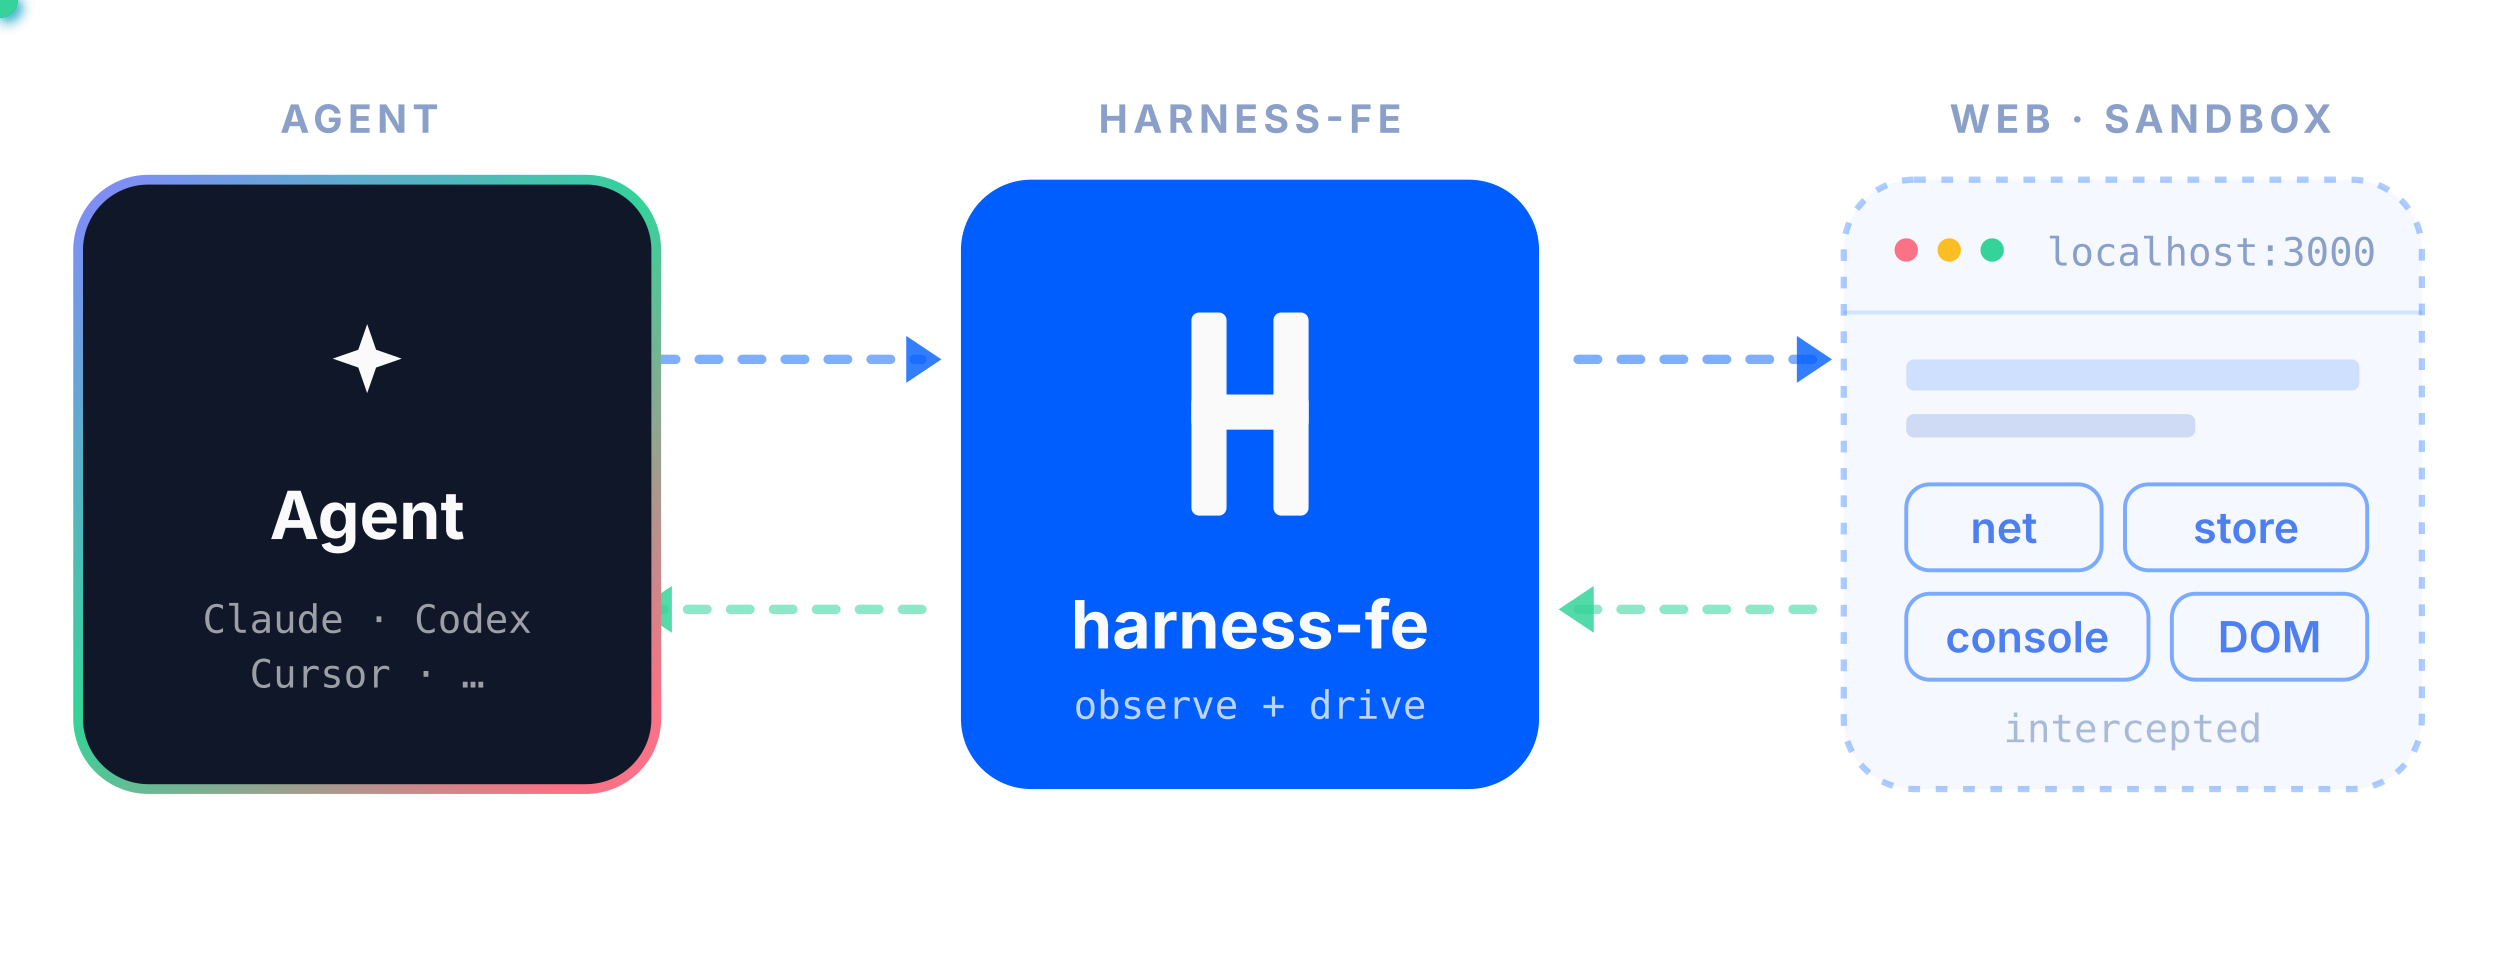
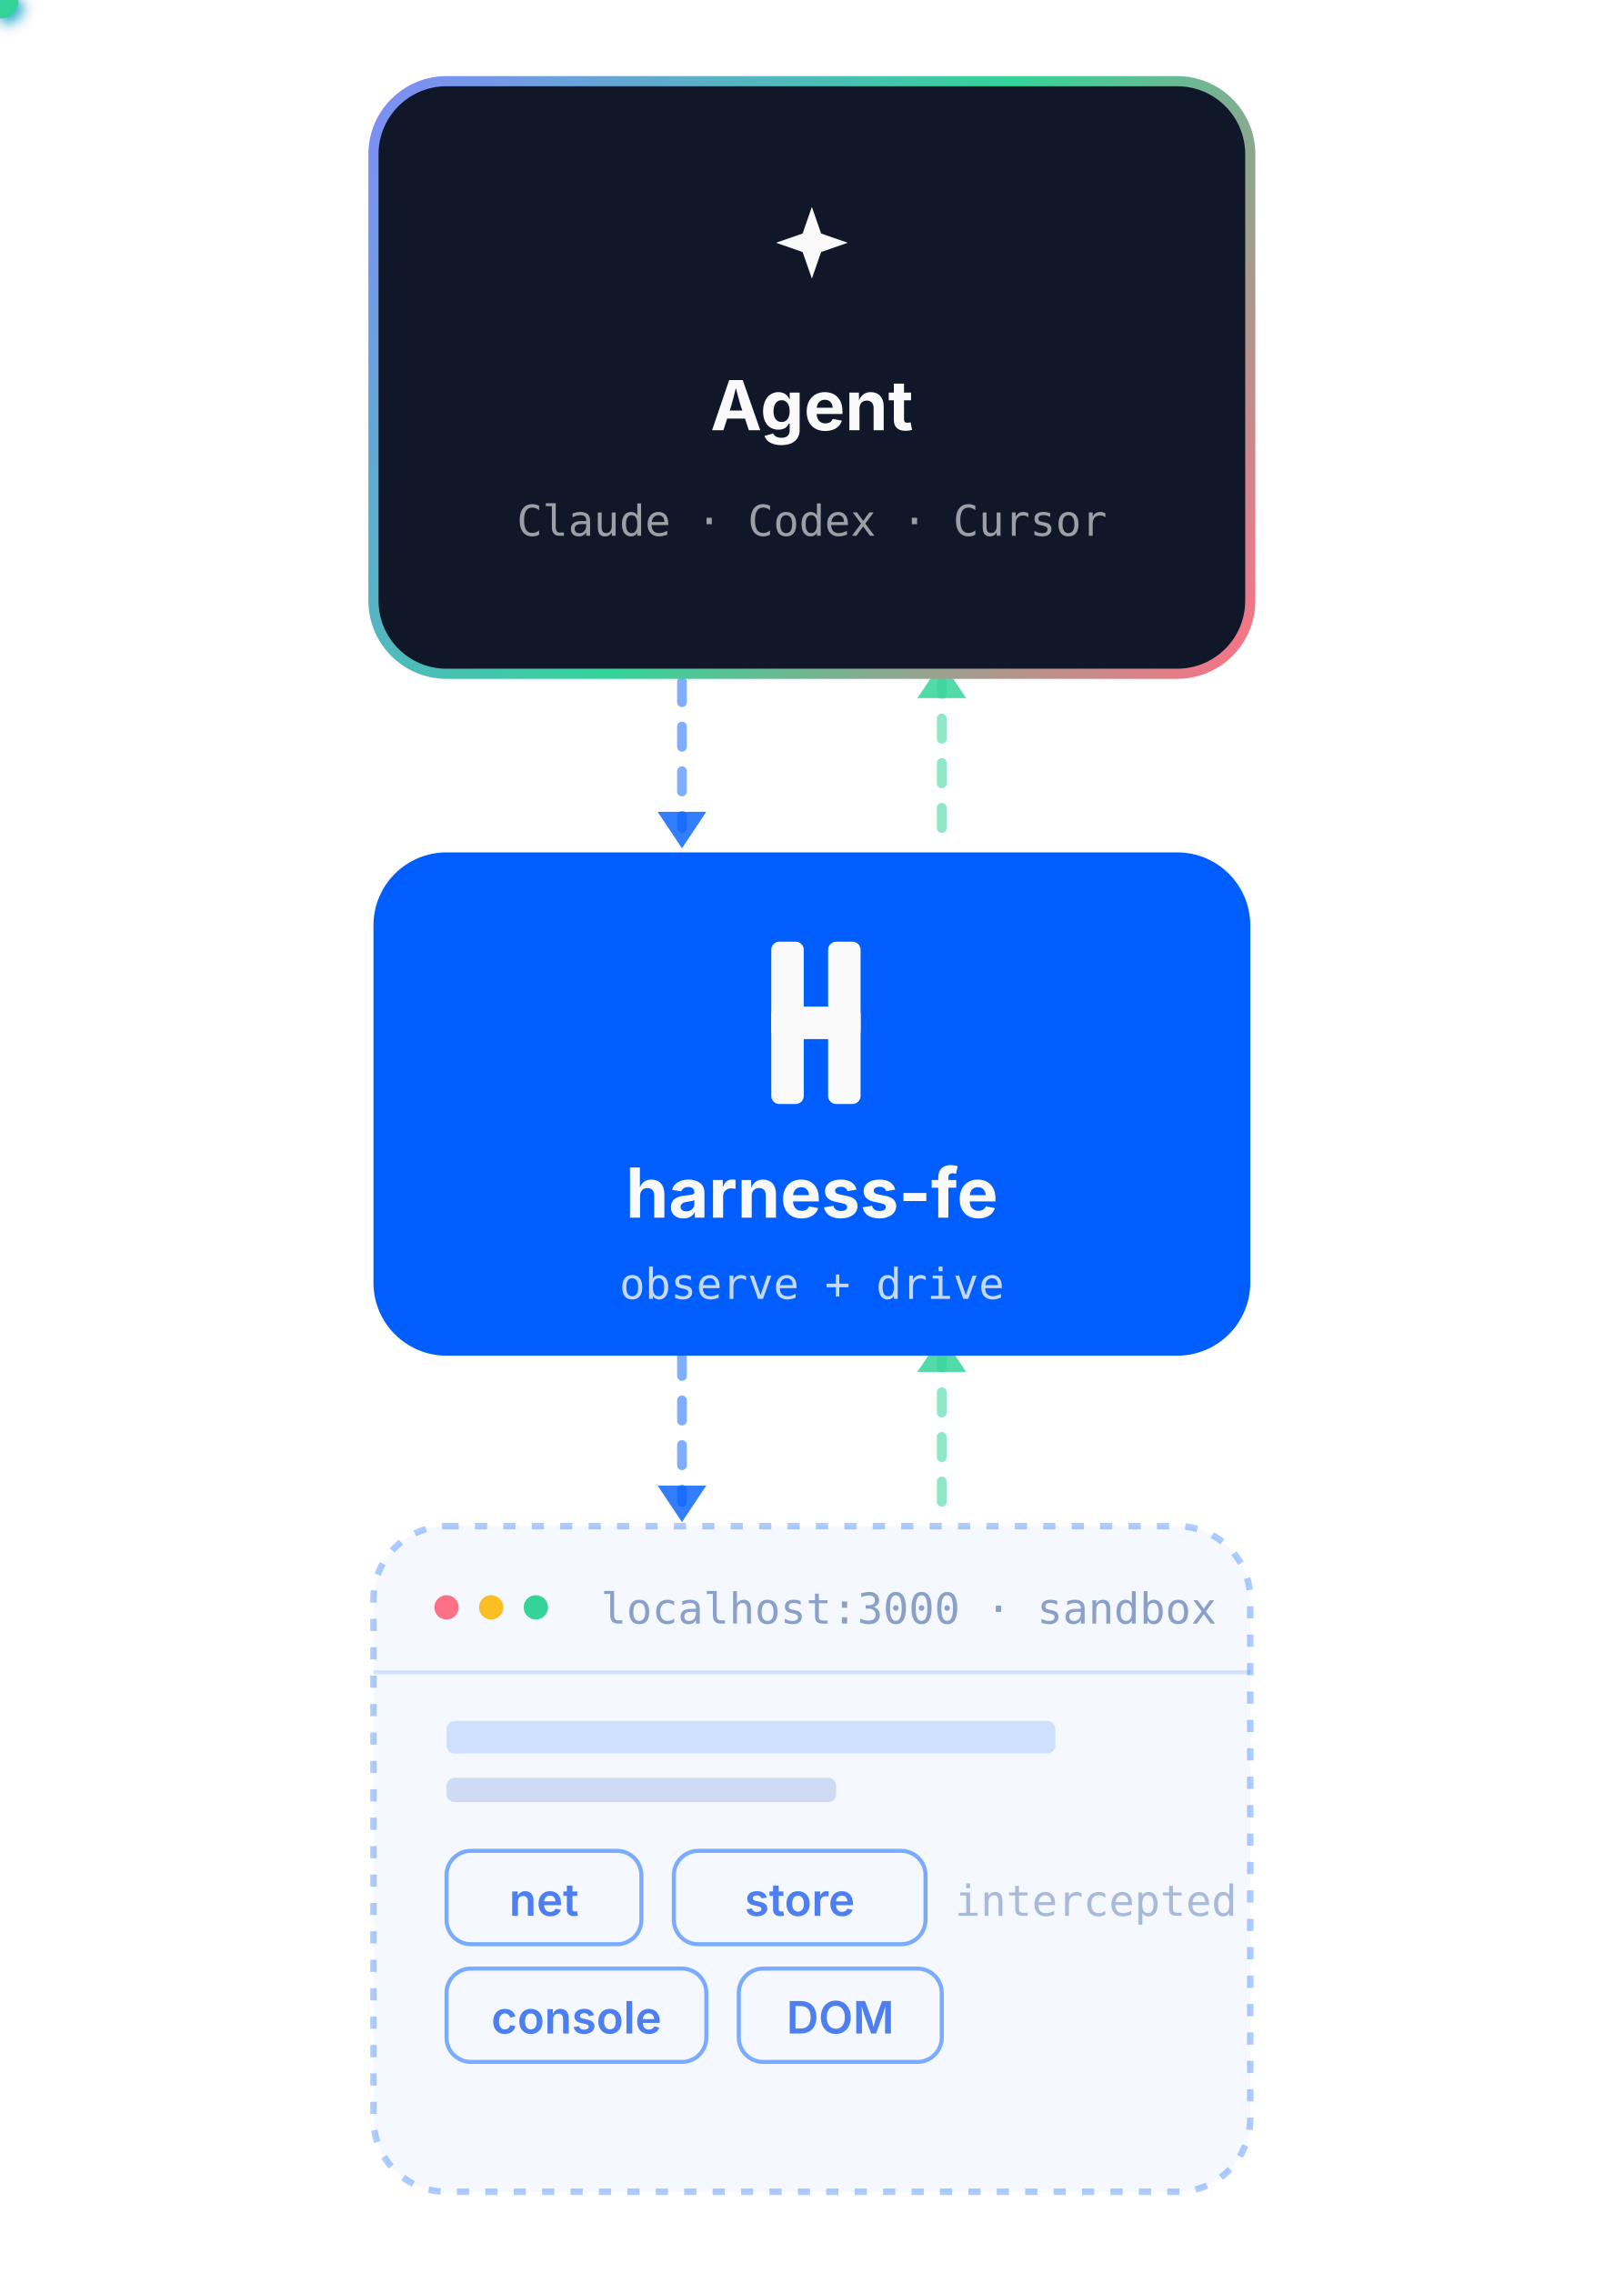
- <svg xmlns="http://www.w3.org/2000/svg" viewBox="0 0 640 248" width="640" height="248" fill="none" role="img" aria-label="A three-stage loop: an AI agent (Claude, Codex, Cursor) drives a web app through harness-fe and observes the sandbox's network, storage, console and DOM signals — autonomously.">
+ <svg xmlns="http://www.w3.org/2000/svg" viewBox="0 0 400 560" width="400" height="560" fill="none" role="img" aria-label="A vertical loop: an AI agent (Claude, Codex, Cursor) drives a web app through harness-fe and observes the sandbox's network, storage, console and DOM signals — autonomously.">
  <defs>
-     <linearGradient id="ring" x1="20" y1="52" x2="150" y2="196" gradientUnits="userSpaceOnUse">
+     <linearGradient id="ring" x1="92" y1="20" x2="308" y2="166" gradientUnits="userSpaceOnUse">
      <stop stop-color="#818cf8" />
      <stop offset="0.5" stop-color="#34d399" />
      <stop offset="1" stop-color="#fb7185" />
    </linearGradient>
    <filter id="glow" x="-100%" y="-100%" width="300%" height="300%">
      <feGaussianBlur stdDeviation="2" result="b" />
      <feMerge>
        <feMergeNode in="b" />
        <feMergeNode in="SourceGraphic" />
      </feMerge>
    </filter>
  </defs>
  <style>
    .lane.c { animation: dc 1.3s linear infinite; } @keyframes dc { to { stroke-dashoffset: -22; } }
    .lane.o { animation: db 1.3s linear infinite; } @keyframes db { to { stroke-dashoffset: 22; } }
    .chip { transform-box: fill-box; transform-origin: center; animation: pop 5s ease-in-out infinite; }
    .c1{animation-delay:0s}.c2{animation-delay:1.25s}.c3{animation-delay:2.5s}.c4{animation-delay:3.75s}
    @keyframes pop { 0%,100%{opacity:.6} 14%{opacity:1} 34%{opacity:.6} }
-     .cap  { fill:#8aa0c8; font:700 10px ui-sans-serif,-apple-system,'Segoe UI',sans-serif; letter-spacing:.14em; }
-     .ttl  { font:700 17px ui-sans-serif,-apple-system,'Segoe UI',sans-serif; }
-     .sub  { font:500 10px ui-monospace,'SF Mono',monospace; }
+     .ttl { font:700 17px ui-sans-serif,-apple-system,'Segoe UI',sans-serif; }
+     .sub { font:500 10.5px ui-monospace,'SF Mono',monospace; }
+     .hint{ fill:#8aa0c8; font:700 9px ui-sans-serif,-apple-system,sans-serif; letter-spacing:.1em; }
    .chiptext { font:600 11px ui-sans-serif,-apple-system,sans-serif; fill:#4d7ff0; }
    @media (prefers-reduced-motion: reduce){ .lane,.chip,.pkt { animation:none !important; } }
  </style>
-   <text class="cap" x="92" y="34" text-anchor="middle">AGENT</text>
-   <text class="cap" x="320" y="34" text-anchor="middle">HARNESS-FE</text>
-   <text class="cap" x="548" y="34" text-anchor="middle">WEB · SANDBOX</text>
  <g>
-     <path class="lane c" d="M168 92 H236" stroke="#005eff" stroke-opacity="0.5" stroke-width="2.4" stroke-dasharray="5 6" stroke-linecap="round" />
-     <path d="M232 86 l9 6 -9 6 z" fill="#005eff" fill-opacity="0.8" />
-     <path class="lane c" d="M404 92 H464" stroke="#005eff" stroke-opacity="0.5" stroke-width="2.4" stroke-dasharray="5 6" stroke-linecap="round" />
-     <path d="M460 86 l9 6 -9 6 z" fill="#005eff" fill-opacity="0.8" />
+     <path class="lane c" d="M168 168 V204" stroke="#005eff" stroke-opacity="0.5" stroke-width="2.4" stroke-dasharray="5 6" stroke-linecap="round" />
+     <path d="M162 200 l6 9 6 -9 z" fill="#005eff" fill-opacity="0.8" />
+     <path class="lane c" d="M168 334 V370" stroke="#005eff" stroke-opacity="0.5" stroke-width="2.4" stroke-dasharray="5 6" stroke-linecap="round" />
+     <path d="M162 366 l6 9 6 -9 z" fill="#005eff" fill-opacity="0.8" />
    <g class="pkt">
      <circle r="4.5" fill="#005eff" filter="url(#glow)">
-         <animateMotion dur="1.6s" repeatCount="indefinite" path="M168 92 H236" />
+         <animateMotion dur="1.6s" repeatCount="indefinite" path="M168 168 V204" />
      </circle>
    </g>
    <g class="pkt">
      <circle r="4.5" fill="#005eff" filter="url(#glow)">
-         <animateMotion dur="1.6s" begin="-0.8s" repeatCount="indefinite" path="M404 92 H464" />
+         <animateMotion dur="1.6s" begin="-0.8s" repeatCount="indefinite" path="M168 334 V370" />
      </circle>
    </g>
  </g>
  <g>
-     <path class="lane o" d="M464 156 H404" stroke="#34d399" stroke-opacity="0.55" stroke-width="2.4" stroke-dasharray="5 6" stroke-linecap="round" />
-     <path d="M408 150 l-9 6 9 6 z" fill="#34d399" fill-opacity="0.85" />
-     <path class="lane o" d="M236 156 H168" stroke="#34d399" stroke-opacity="0.55" stroke-width="2.4" stroke-dasharray="5 6" stroke-linecap="round" />
-     <path d="M172 150 l-9 6 9 6 z" fill="#34d399" fill-opacity="0.85" />
+     <path class="lane o" d="M232 370 V334" stroke="#34d399" stroke-opacity="0.55" stroke-width="2.4" stroke-dasharray="5 6" stroke-linecap="round" />
+     <path d="M226 338 l6 -9 6 9 z" fill="#34d399" fill-opacity="0.85" />
+     <path class="lane o" d="M232 204 V168" stroke="#34d399" stroke-opacity="0.55" stroke-width="2.4" stroke-dasharray="5 6" stroke-linecap="round" />
+     <path d="M226 172 l6 -9 6 9 z" fill="#34d399" fill-opacity="0.85" />
    <g class="pkt">
      <circle r="4.5" fill="#34d399" filter="url(#glow)">
-         <animateMotion dur="1.6s" repeatCount="indefinite" path="M464 156 H404" />
+         <animateMotion dur="1.6s" repeatCount="indefinite" path="M232 370 V334" />
      </circle>
    </g>
    <g class="pkt">
      <circle r="4.5" fill="#34d399" filter="url(#glow)">
-         <animateMotion dur="1.6s" begin="-0.8s" repeatCount="indefinite" path="M236 156 H168" />
+         <animateMotion dur="1.6s" begin="-0.8s" repeatCount="indefinite" path="M232 204 V168" />
      </circle>
    </g>
  </g>
-   <rect x="20" y="46" width="148" height="156" rx="18" fill="#0f1729" />
-   <rect x="20" y="46" width="148" height="156" rx="18" fill="none" stroke="url(#ring)" stroke-width="2.5" />
-   <path transform="translate(94 92) scale(0.95) translate(-12 -12)" fill="#fafafa" d="M12 2.5l2.4 6.9 6.9 2.4-6.9 2.4-2.4 6.9-2.4-6.9-6.9-2.4 6.9-2.4z" />
-   <text class="ttl" x="94" y="138" text-anchor="middle" fill="#fafafa">Agent</text>
-   <text class="sub" x="94" y="162" text-anchor="middle" fill="#fafafa" fill-opacity="0.6">Claude · Codex</text>
-   <text class="sub" x="94" y="176" text-anchor="middle" fill="#fafafa" fill-opacity="0.6">Cursor · …</text>
-   <rect x="246" y="46" width="148" height="156" rx="18" fill="#005eff" />
+   <rect x="92" y="20" width="216" height="146" rx="18" fill="#0f1729" />
+   <rect x="92" y="20" width="216" height="146" rx="18" fill="none" stroke="url(#ring)" stroke-width="2.5" />
+   <path transform="translate(200 60) scale(0.95) translate(-12 -12)" fill="#fafafa" d="M12 2.5l2.4 6.9 6.9 2.4-6.9 2.4-2.4 6.9-2.4-6.9-6.9-2.4 6.9-2.4z" />
+   <text class="ttl" x="200" y="106" text-anchor="middle" fill="#fafafa">Agent</text>
+   <text class="sub" x="200" y="132" text-anchor="middle" fill="#fafafa" fill-opacity="0.6">Claude · Codex · Cursor</text>
+   <rect x="92" y="210" width="216" height="124" rx="18" fill="#005eff" />
  <g fill="#fafafa">
-     <rect x="305" y="80" width="9" height="52" rx="2" />
-     <rect x="326" y="80" width="9" height="52" rx="2" />
-     <rect x="305" y="101" width="30" height="9" rx="2" />
+     <rect x="190" y="232" width="8" height="40" rx="2" />
+     <rect x="204" y="232" width="8" height="40" rx="2" />
+     <rect x="190" y="248" width="22" height="8" rx="2" />
  </g>
-   <text class="ttl" x="320" y="166" text-anchor="middle" fill="#fafafa">harness-fe</text>
-   <text class="sub" x="320" y="184" text-anchor="middle" fill="#fafafa" fill-opacity="0.75">observe + drive</text>
-   <rect x="472" y="46" width="148" height="156" rx="18" fill="#005eff" fill-opacity="0.04" stroke="#005eff" stroke-opacity="0.32" stroke-width="1.6" stroke-dasharray="3 4" />
-   <circle cx="488" cy="64" r="3" fill="#fb7185" />
-   <circle cx="499" cy="64" r="3" fill="#fbbf24" />
-   <circle cx="510" cy="64" r="3" fill="#34d399" />
-   <text class="sub" x="524" y="68" fill="#8aa0c8">localhost:3000</text>
-   <line x1="472" y1="80" x2="620" y2="80" stroke="#005eff" stroke-opacity="0.14" />
-   <rect x="488" y="92" width="116" height="8" rx="2" fill="#005eff" fill-opacity="0.16" />
-   <rect x="488" y="106" width="74" height="6" rx="2" fill="#9bb4e8" fill-opacity="0.42" />
+   <text class="ttl" x="200" y="300" text-anchor="middle" fill="#fafafa" font-size="16">harness-fe</text>
+   <text class="sub" x="200" y="320" text-anchor="middle" fill="#fafafa" fill-opacity="0.78">observe + drive</text>
+   <rect x="92" y="376" width="216" height="164" rx="18" fill="#005eff" fill-opacity="0.04" stroke="#005eff" stroke-opacity="0.32" stroke-width="1.6" stroke-dasharray="3 4" />
+   <circle cx="110" cy="396" r="3" fill="#fb7185" />
+   <circle cx="121" cy="396" r="3" fill="#fbbf24" />
+   <circle cx="132" cy="396" r="3" fill="#34d399" />
+   <text class="sub" x="148" y="400" fill="#8aa0c8">localhost:3000 · sandbox</text>
+   <line x1="92" y1="412" x2="308" y2="412" stroke="#005eff" stroke-opacity="0.14" />
+   <rect x="110" y="424" width="150" height="8" rx="2" fill="#005eff" fill-opacity="0.16" />
+   <rect x="110" y="438" width="96" height="6" rx="2" fill="#9bb4e8" fill-opacity="0.42" />
  <g class="chip c1">
-     <rect x="488" y="124" width="50" height="22" rx="6" fill="none" stroke="#005eff" stroke-opacity="0.5" />
-     <text class="chiptext" x="513" y="139" text-anchor="middle">net</text>
+     <rect x="110" y="456" width="48" height="23" rx="6" fill="none" stroke="#005eff" stroke-opacity="0.5" />
+     <text class="chiptext" x="134" y="472" text-anchor="middle">net</text>
  </g>
  <g class="chip c2">
-     <rect x="544" y="124" width="62" height="22" rx="6" fill="none" stroke="#005eff" stroke-opacity="0.5" />
-     <text class="chiptext" x="575" y="139" text-anchor="middle">store</text>
+     <rect x="166" y="456" width="62" height="23" rx="6" fill="none" stroke="#005eff" stroke-opacity="0.5" />
+     <text class="chiptext" x="197" y="472" text-anchor="middle">store</text>
  </g>
  <g class="chip c3">
-     <rect x="488" y="152" width="62" height="22" rx="6" fill="none" stroke="#005eff" stroke-opacity="0.5" />
-     <text class="chiptext" x="519" y="167" text-anchor="middle">console</text>
+     <rect x="110" y="485" width="64" height="23" rx="6" fill="none" stroke="#005eff" stroke-opacity="0.5" />
+     <text class="chiptext" x="142" y="501" text-anchor="middle">console</text>
  </g>
  <g class="chip c4">
-     <rect x="556" y="152" width="50" height="22" rx="6" fill="none" stroke="#005eff" stroke-opacity="0.5" />
-     <text class="chiptext" x="581" y="167" text-anchor="middle">DOM</text>
+     <rect x="182" y="485" width="50" height="23" rx="6" fill="none" stroke="#005eff" stroke-opacity="0.5" />
+     <text class="chiptext" x="207" y="501" text-anchor="middle">DOM</text>
  </g>
-   <text class="sub" x="546" y="190" text-anchor="middle" fill="#8aa0c8" fill-opacity="0.7">intercepted</text>
+   <text class="sub" x="270" y="472" text-anchor="middle" font-size="9" fill="#8aa0c8" fill-opacity="0.7">intercepted</text>
</svg>
